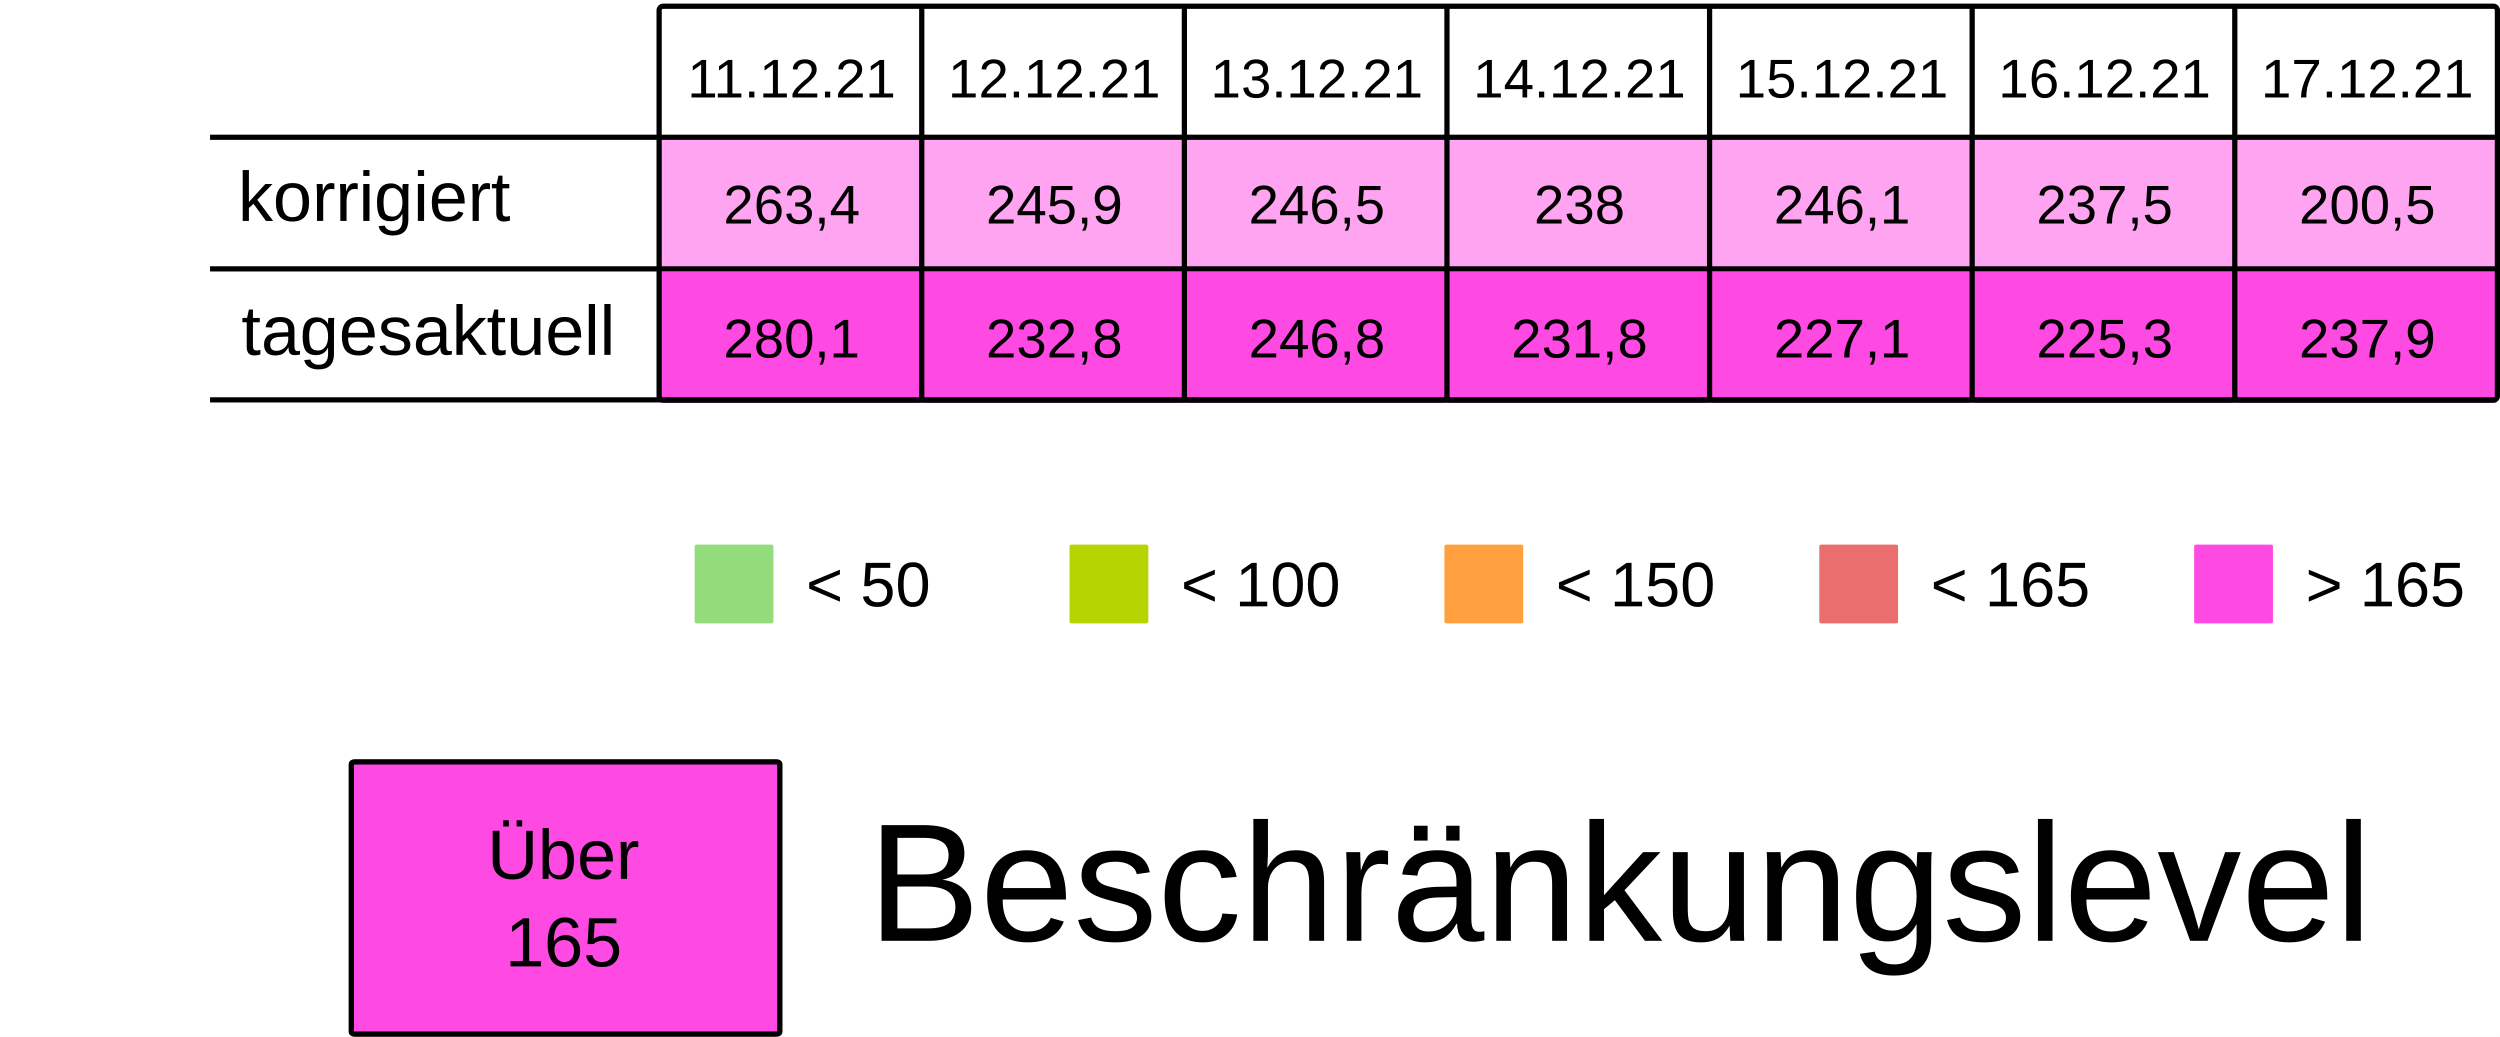
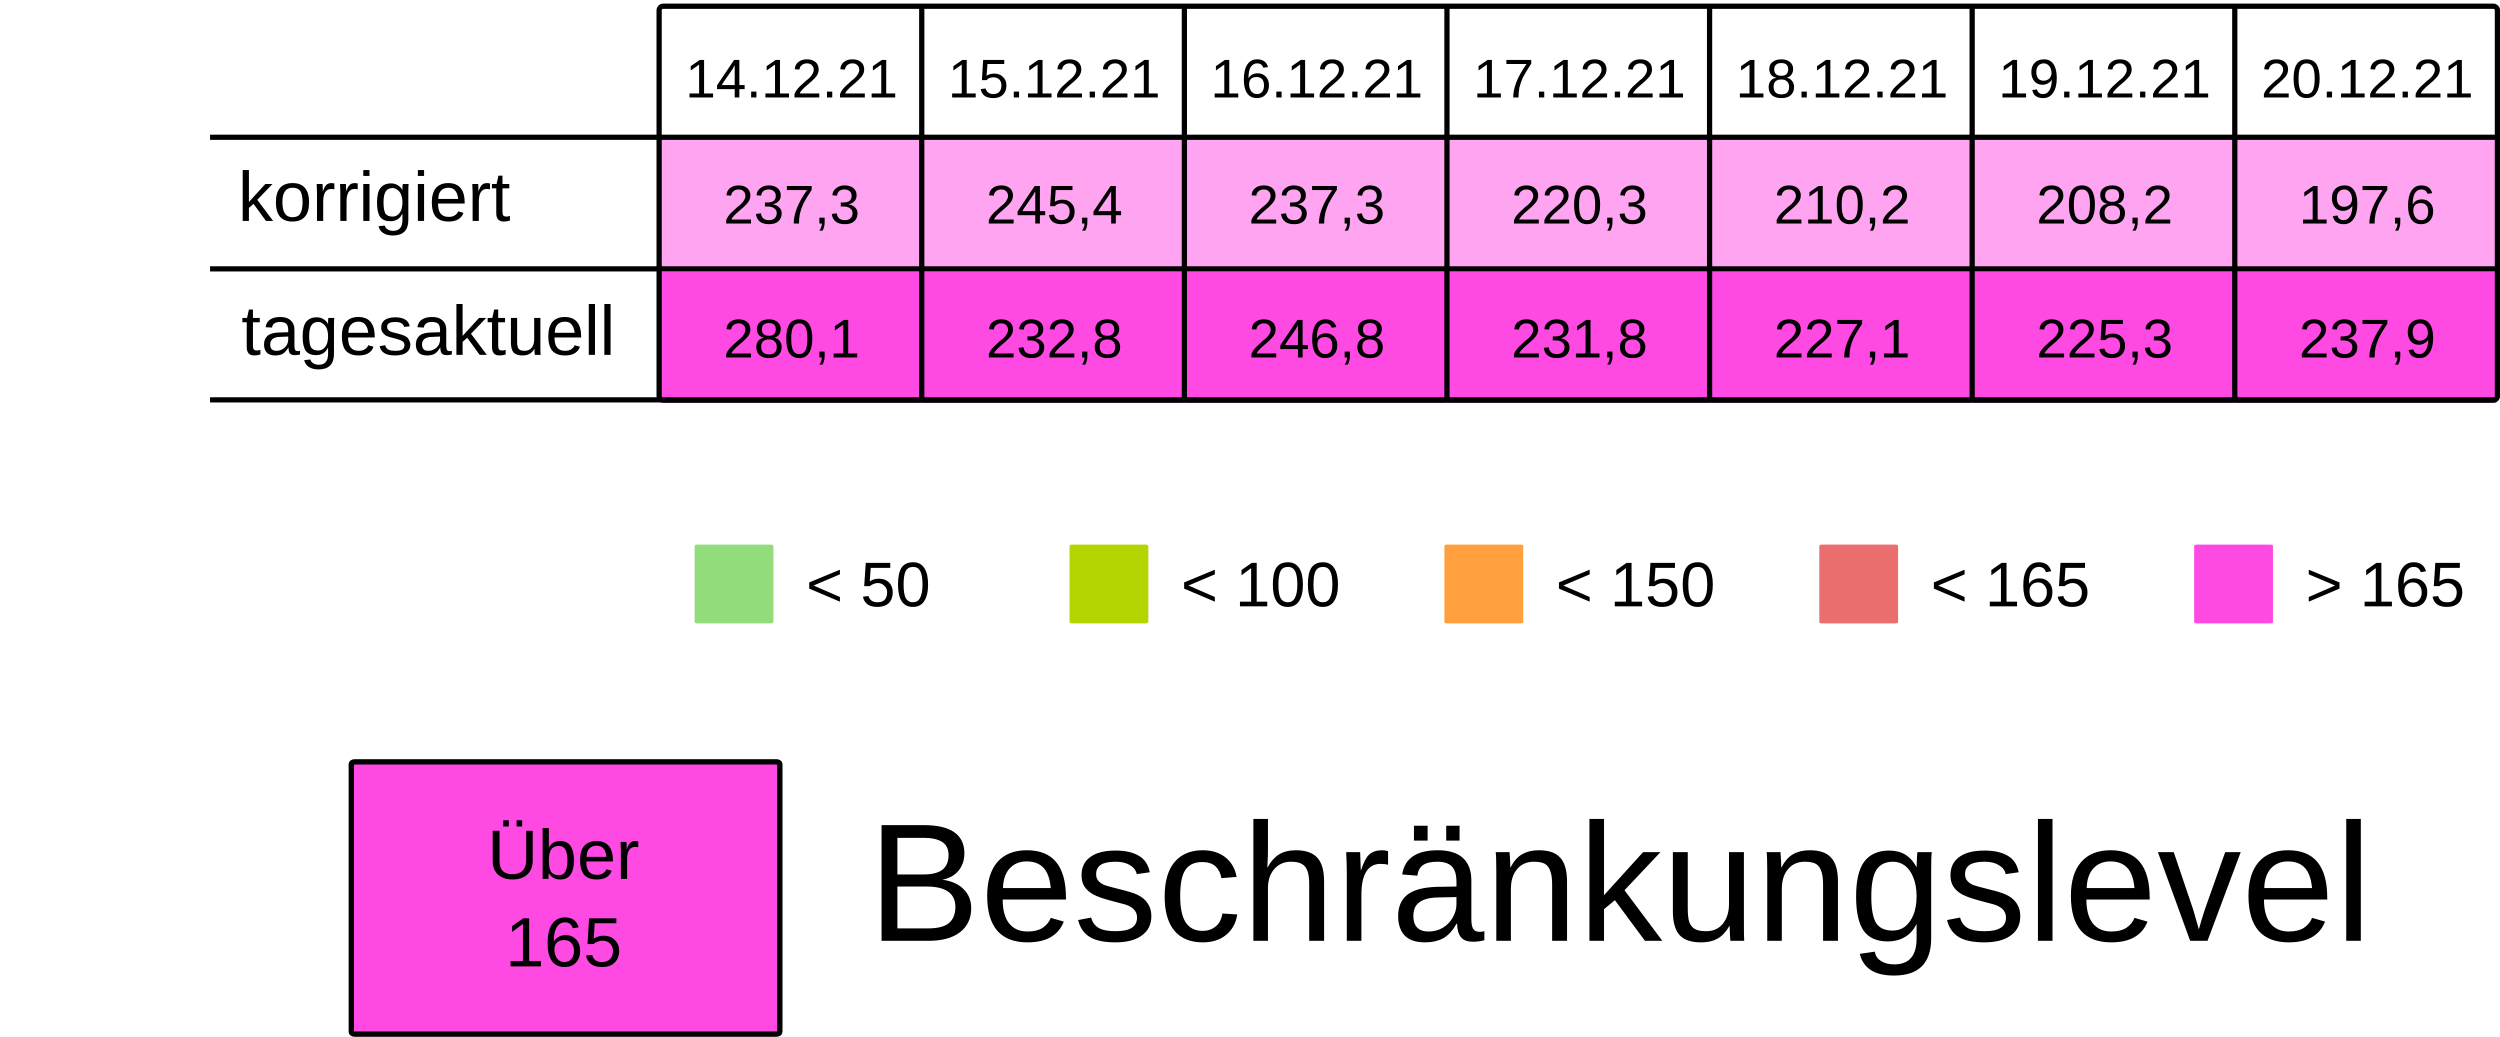
<svg xmlns="http://www.w3.org/2000/svg" viewBox="0 0 125.94 52.229" height="197.399" width="475.994">
  <rect width="100%" height="100%" x="-.001" fill="#fff" />
  <g transform="translate(-13.231 -25.355)">
    <rect ry=".106" rx=".169" y="32.284" x="46.434" height="6.615" width="13.229" fill="#FF49E37F" />
    <rect ry=".106" rx=".169" y="32.284" x="59.664" height="6.615" width="13.229" fill="#FF49E37F" />
    <rect ry=".106" rx=".169" y="32.284" x="72.893" height="6.615" width="13.229" fill="#FF49E37F" />
    <rect ry=".106" rx=".169" y="32.284" x="86.122" height="6.615" width="13.229" fill="#FF49E37F" />
    <rect ry=".106" rx=".169" y="32.284" x="99.351" height="6.615" width="13.229" fill="#FF49E37F" />
    <rect ry=".106" rx=".169" y="32.284" x="112.58" height="6.615" width="13.229" fill="#FF49E37F" />
    <rect ry=".106" rx=".169" y="32.284" x="125.809" height="6.615" width="13.229" fill="#FF49E37F" />
    <text y="30.266" x="53.113" style="line-height:125%;-inkscape-font-specification:Arial;text-align:center" font-weight="400" font-size="2.749" letter-spacing="0" word-spacing="0" font-family="Arial" text-anchor="middle" stroke-width=".064">
-       <tspan style="text-align:center" y="30.266" x="53.113">11.12.21</tspan>
+       <tspan style="text-align:center" y="30.266" x="53.113">14.12.21</tspan>
    </text>
    <text y="30.266" x="66.342" style="line-height:125%;-inkscape-font-specification:Arial;text-align:center" font-weight="400" font-size="2.749" letter-spacing="0" word-spacing="0" font-family="Arial" text-anchor="middle" stroke-width=".064">
-       <tspan style="text-align:center" y="30.266" x="66.342">12.12.21</tspan>
+       <tspan style="text-align:center" y="30.266" x="66.342">15.12.21</tspan>
    </text>
    <text y="30.266" x="79.571" style="line-height:125%;-inkscape-font-specification:Arial;text-align:center" font-weight="400" font-size="2.749" letter-spacing="0" word-spacing="0" font-family="Arial" text-anchor="middle" stroke-width=".064">
-       <tspan style="text-align:center" y="30.266" x="79.571">13.12.21</tspan>
+       <tspan style="text-align:center" y="30.266" x="79.571">16.12.21</tspan>
    </text>
    <text y="30.266" x="92.8" style="line-height:125%;-inkscape-font-specification:Arial;text-align:center" font-weight="400" font-size="2.749" letter-spacing="0" word-spacing="0" font-family="Arial" text-anchor="middle" stroke-width=".064">
-       <tspan style="text-align:center" y="30.266" x="92.8">14.12.21</tspan>
+       <tspan style="text-align:center" y="30.266" x="92.8">17.12.21</tspan>
    </text>
    <text y="30.266" x="106.029" style="line-height:125%;-inkscape-font-specification:Arial;text-align:center" font-weight="400" font-size="2.749" letter-spacing="0" word-spacing="0" font-family="Arial" text-anchor="middle" stroke-width=".064">
-       <tspan style="text-align:center" y="30.266" x="106.029">15.12.21</tspan>
+       <tspan style="text-align:center" y="30.266" x="106.029">18.12.21</tspan>
    </text>
    <text y="30.266" x="119.258" style="line-height:125%;-inkscape-font-specification:Arial;text-align:center" font-weight="400" font-size="2.749" letter-spacing="0" word-spacing="0" font-family="Arial" text-anchor="middle" stroke-width=".064">
-       <tspan style="text-align:center" y="30.266" x="119.258">16.12.21</tspan>
+       <tspan style="text-align:center" y="30.266" x="119.258">19.12.21</tspan>
    </text>
    <text y="30.266" x="132.488" style="line-height:125%;-inkscape-font-specification:Arial;text-align:center" font-weight="400" font-size="2.749" letter-spacing="0" word-spacing="0" font-family="Arial" text-anchor="middle" stroke-width=".064">
-       <tspan style="text-align:center" y="30.266" x="132.488">17.12.21</tspan>
+       <tspan style="text-align:center" y="30.266" x="132.488">20.12.21</tspan>
    </text>
    <text y="36.616" x="53.113" style="line-height:125%;-inkscape-font-specification:Arial;text-align:center" font-weight="400" font-size="2.749" letter-spacing="0" word-spacing="0" font-family="Arial" text-anchor="middle" stroke-width=".064">
-       <tspan style="text-align:center" y="36.616" x="53.113">263,4</tspan>
+       <tspan style="text-align:center" y="36.616" x="53.113">237,3</tspan>
    </text>
    <text y="36.616" x="66.342" style="line-height:125%;-inkscape-font-specification:Arial;text-align:center" font-weight="400" font-size="2.749" letter-spacing="0" word-spacing="0" font-family="Arial" text-anchor="middle" stroke-width=".064">
-       <tspan style="text-align:center" y="36.616" x="66.342">245,9</tspan>
+       <tspan style="text-align:center" y="36.616" x="66.342">245,4</tspan>
    </text>
    <text y="36.616" x="79.571" style="line-height:125%;-inkscape-font-specification:Arial;text-align:center" font-weight="400" font-size="2.749" letter-spacing="0" word-spacing="0" font-family="Arial" text-anchor="middle" stroke-width=".064">
-       <tspan style="text-align:center" y="36.616" x="79.571">246,5</tspan>
+       <tspan style="text-align:center" y="36.616" x="79.571">237,3</tspan>
    </text>
    <text y="36.616" x="92.8" style="line-height:125%;-inkscape-font-specification:Arial;text-align:center" font-weight="400" font-size="2.749" letter-spacing="0" word-spacing="0" font-family="Arial" text-anchor="middle" stroke-width=".064">
-       <tspan style="text-align:center" y="36.616" x="92.8">238</tspan>
+       <tspan style="text-align:center" y="36.616" x="92.8">220,3</tspan>
    </text>
    <text y="36.616" x="106.029" style="line-height:125%;-inkscape-font-specification:Arial;text-align:center" font-weight="400" font-size="2.749" letter-spacing="0" word-spacing="0" font-family="Arial" text-anchor="middle" stroke-width=".064">
-       <tspan style="text-align:center" y="36.616" x="106.029">246,1</tspan>
+       <tspan style="text-align:center" y="36.616" x="106.029">210,2</tspan>
    </text>
    <text y="36.616" x="119.258" style="line-height:125%;-inkscape-font-specification:Arial;text-align:center" font-weight="400" font-size="2.749" letter-spacing="0" word-spacing="0" font-family="Arial" text-anchor="middle" stroke-width=".064">
-       <tspan style="text-align:center" y="36.616" x="119.258">237,5</tspan>
+       <tspan style="text-align:center" y="36.616" x="119.258">208,2</tspan>
    </text>
    <text y="36.616" x="132.488" style="line-height:125%;-inkscape-font-specification:Arial;text-align:center" font-weight="400" font-size="2.749" letter-spacing="0" word-spacing="0" font-family="Arial" text-anchor="middle" stroke-width=".064">
-       <tspan style="text-align:center" y="36.616" x="132.488">200,5</tspan>
+       <tspan style="text-align:center" y="36.616" x="132.488">197,6</tspan>
    </text>
    <rect ry=".071" rx=".12" y="52.79" x="48.224" height="3.969" width="3.969" fill="#92dc7c" />
    <text y="55.896" x="53.84" style="line-height:125%;-inkscape-font-specification:Arial" font-weight="400" font-size="3.175" letter-spacing="0" word-spacing="0" font-family="Arial" stroke-width=".265">
      <tspan y="55.896" x="53.84">&lt; 50</tspan>
    </text>
    <rect ry=".071" rx=".12" y="52.79" x="67.11" height="3.969" width="3.969" fill="#B5D400" />
    <text y="55.896" x="72.726" style="line-height:125%;-inkscape-font-specification:Arial" font-weight="400" font-size="3.175" letter-spacing="0" word-spacing="0" font-family="Arial" stroke-width=".265">
      <tspan y="55.896" x="72.726">&lt; 100</tspan>
    </text>
    <rect ry=".071" rx=".12" y="52.79" x="104.88" height="3.969" width="3.969" fill="#ea6e6e" />
    <text y="55.896" x="110.496" style="line-height:125%;-inkscape-font-specification:Arial" font-weight="400" font-size="3.175" letter-spacing="0" word-spacing="0" font-family="Arial" stroke-width=".265">
      <tspan y="55.896" x="110.496">&lt; 165</tspan>
    </text>
    <rect ry=".071" rx=".12" y="52.79" x="123.765" height="3.969" width="3.969" fill="#FF49E3" />
    <text y="55.896" x="129.381" style="line-height:125%;-inkscape-font-specification:Arial" font-weight="400" font-size="3.175" letter-spacing="0" word-spacing="0" font-family="Arial" stroke-width=".265">
      <tspan y="55.896" x="129.381">&gt; 165</tspan>
    </text>
    <rect ry=".071" rx=".12" y="52.79" x="85.995" height="3.969" width="3.969" fill="#ff9f3d" />
    <text y="55.896" x="91.61" style="line-height:125%;-inkscape-font-specification:Arial" font-weight="400" font-size="3.175" letter-spacing="0" word-spacing="0" font-family="Arial" stroke-width=".265">
      <tspan y="55.896" x="91.61">&lt; 150</tspan>
    </text>
    <rect ry=".106" rx=".169" y="39.031" x="46.435" height="6.615" width="13.229" fill="#FF49E3" />
    <rect ry=".106" rx=".169" y="39.031" x="59.665" height="6.615" width="13.229" fill="#FF49E3" />
    <rect ry=".106" rx=".169" y="39.031" x="72.894" height="6.615" width="13.229" fill="#FF49E3" />
    <rect ry=".106" rx=".169" y="39.031" x="86.123" height="6.615" width="13.229" fill="#FF49E3" />
    <rect ry=".106" rx=".169" y="39.031" x="99.352" height="6.615" width="13.229" fill="#FF49E3" />
    <rect ry=".106" rx=".169" y="39.031" x="112.581" height="6.615" width="13.229" fill="#FF49E3" />
    <rect ry=".106" rx=".169" y="39.031" x="125.81" height="6.615" width="13.229" fill="#FF49E3" />
    <text y="43.363" x="53.114" style="line-height:125%;-inkscape-font-specification:Arial;text-align:center" font-weight="400" font-size="2.749" letter-spacing="0" word-spacing="0" font-family="Arial" text-anchor="middle" stroke-width=".064">
      <tspan style="text-align:center" y="43.363" x="53.114">280,1</tspan>
    </text>
    <text y="43.363" x="66.343" style="line-height:125%;-inkscape-font-specification:Arial;text-align:center" font-weight="400" font-size="2.749" letter-spacing="0" word-spacing="0" font-family="Arial" text-anchor="middle" stroke-width=".064">
      <tspan style="text-align:center" y="43.363" x="66.343">232,8</tspan>
    </text>
    <text y="43.363" x="79.572" style="line-height:125%;-inkscape-font-specification:Arial;text-align:center" font-weight="400" font-size="2.749" letter-spacing="0" word-spacing="0" font-family="Arial" text-anchor="middle" stroke-width=".064">
      <tspan style="text-align:center" y="43.363" x="79.572">246,8</tspan>
    </text>
    <text y="43.363" x="92.801" style="line-height:125%;-inkscape-font-specification:Arial;text-align:center" font-weight="400" font-size="2.749" letter-spacing="0" word-spacing="0" font-family="Arial" text-anchor="middle" stroke-width=".064">
      <tspan style="text-align:center" y="43.363" x="92.801">231,8</tspan>
    </text>
    <text y="43.363" x="106.03" style="line-height:125%;-inkscape-font-specification:Arial;text-align:center" font-weight="400" font-size="2.749" letter-spacing="0" word-spacing="0" font-family="Arial" text-anchor="middle" stroke-width=".064">
      <tspan style="text-align:center" y="43.363" x="106.03">227,1</tspan>
    </text>
    <text y="43.363" x="119.259" style="line-height:125%;-inkscape-font-specification:Arial;text-align:center" font-weight="400" font-size="2.749" letter-spacing="0" word-spacing="0" font-family="Arial" text-anchor="middle" stroke-width=".064">
      <tspan style="text-align:center" y="43.363" x="119.259">225,3</tspan>
    </text>
    <text y="43.363" x="132.489" style="line-height:125%;-inkscape-font-specification:Arial;text-align:center" font-weight="400" font-size="2.749" letter-spacing="0" word-spacing="0" font-family="Arial" text-anchor="middle" stroke-width=".064">
      <tspan style="text-align:center" y="43.363" x="132.489">237,9</tspan>
    </text>
    <text style="line-height:125%;-inkscape-font-specification:Arial" x="25.224" y="36.483" font-weight="400" font-size="3.528" font-family="Arial" letter-spacing="0" word-spacing="0" stroke-width=".265">
      <tspan x="25.224" y="36.483">korrigiert</tspan>
    </text>
    <text style="line-height:125%;-inkscape-font-specification:Arial" x="25.396" y="43.23" font-weight="400" font-size="3.528" font-family="Arial" letter-spacing="0" word-spacing="0" stroke-width=".265">
      <tspan x="25.396" y="43.23">tagesaktuell</tspan>
    </text>
    <path d="M59.665 25.802v19.844zm13.23 0v19.844zm13.228 0v19.844zm13.23 0v19.844zm13.228 0v19.844zm13.23 0v19.844zM23.812 32.27h115.096zm0 6.629h115.096zm0 6.6h115.096zm22.823-19.83h92.206c.11 0 .2.09.2.2v19.445a.2.2 0 01-.2.2H46.635a.2.2 0 01-.2-.2V25.869c0-.11.089-.2.2-.2z" fill="none" stroke="#000" stroke-width=".264" />
    <rect ry=".108" rx=".169" y="63.735" x="30.927" height="13.715" width="21.588" fill="#FF49E3" stroke-miterlimit="0" stroke="#000" stroke-width=".269" />
    <text y="69.629" x="41.626" style="line-height:125%;-inkscape-font-specification:Arial;text-align:center" font-weight="400" font-size="3.528" letter-spacing="0" word-spacing="0" font-family="Arial" text-anchor="middle" stroke-width=".265">
      <tspan style="text-align:center" y="69.629" x="42.1">Über</tspan>
      <tspan style="text-align:center" y="74.038" x="41.626">165</tspan>
    </text>
    <text style="line-height:125%;-inkscape-font-specification:Arial" x="56.955" y="72.75" font-weight="400" font-size="8.467" font-family="Arial" letter-spacing="0" word-spacing="0" stroke-width=".265">
      <tspan x="56.955" y="72.75">Beschränkungslevel</tspan>
    </text>
  </g>
</svg>
